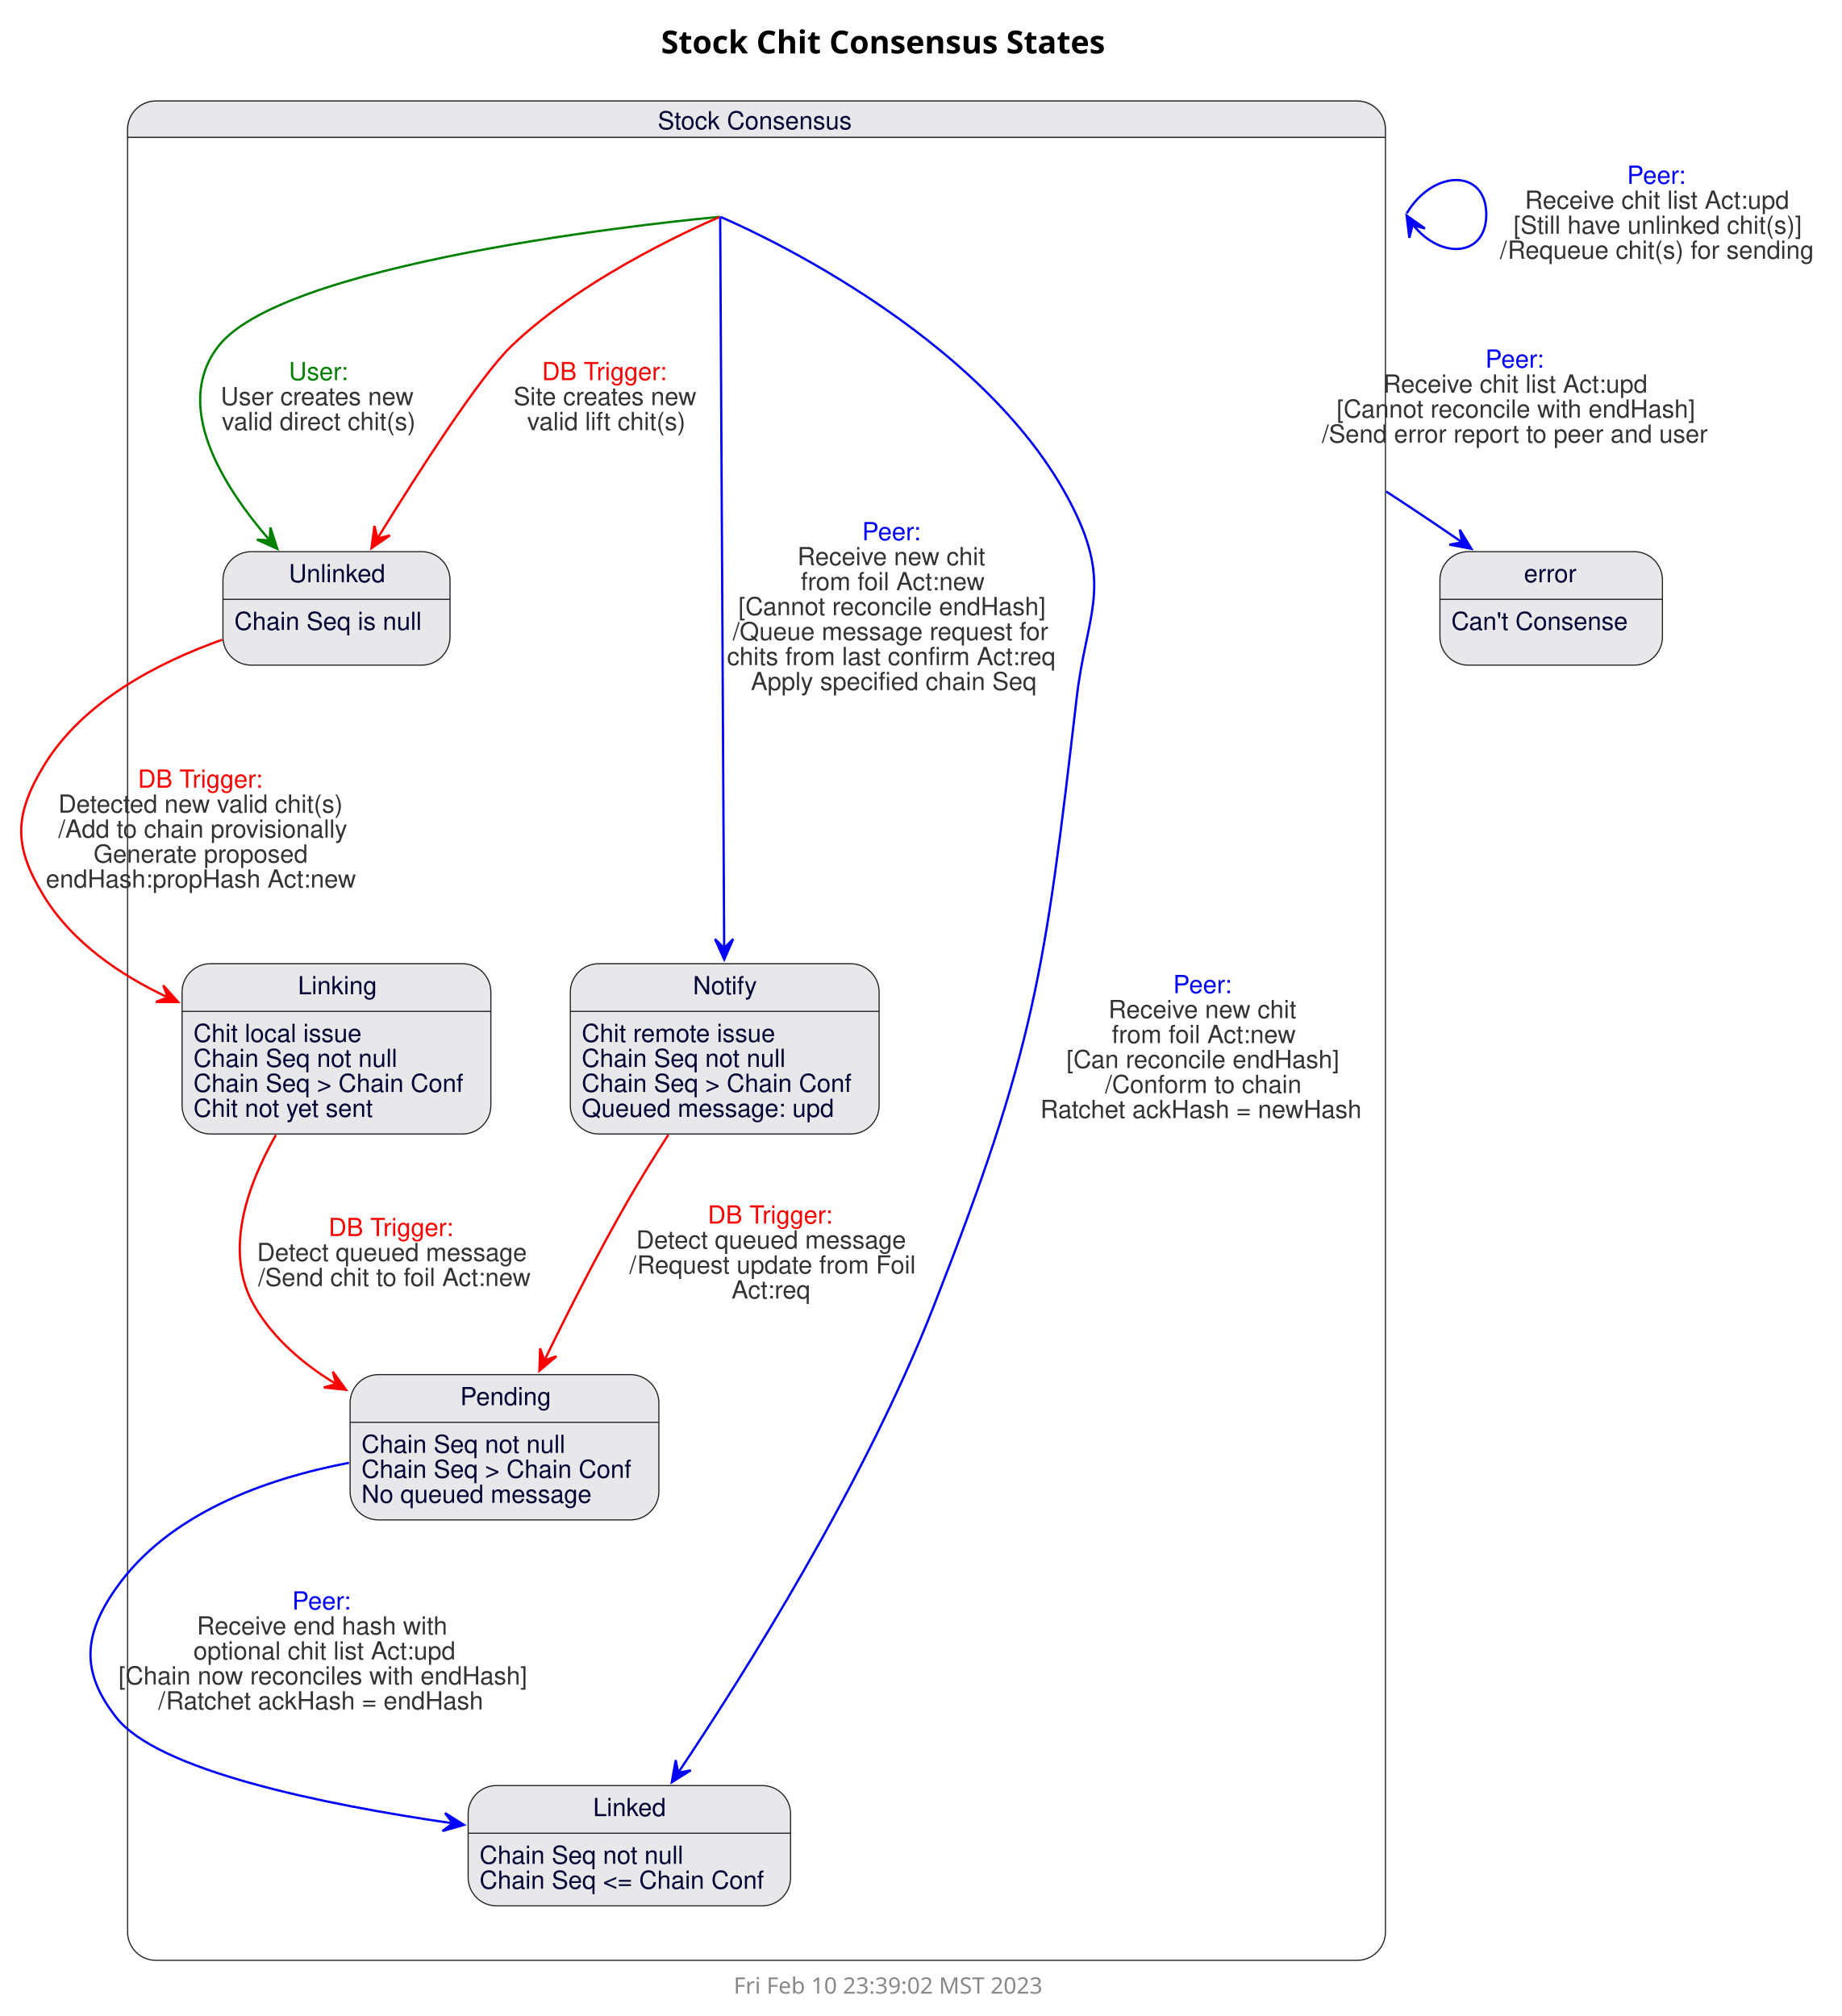
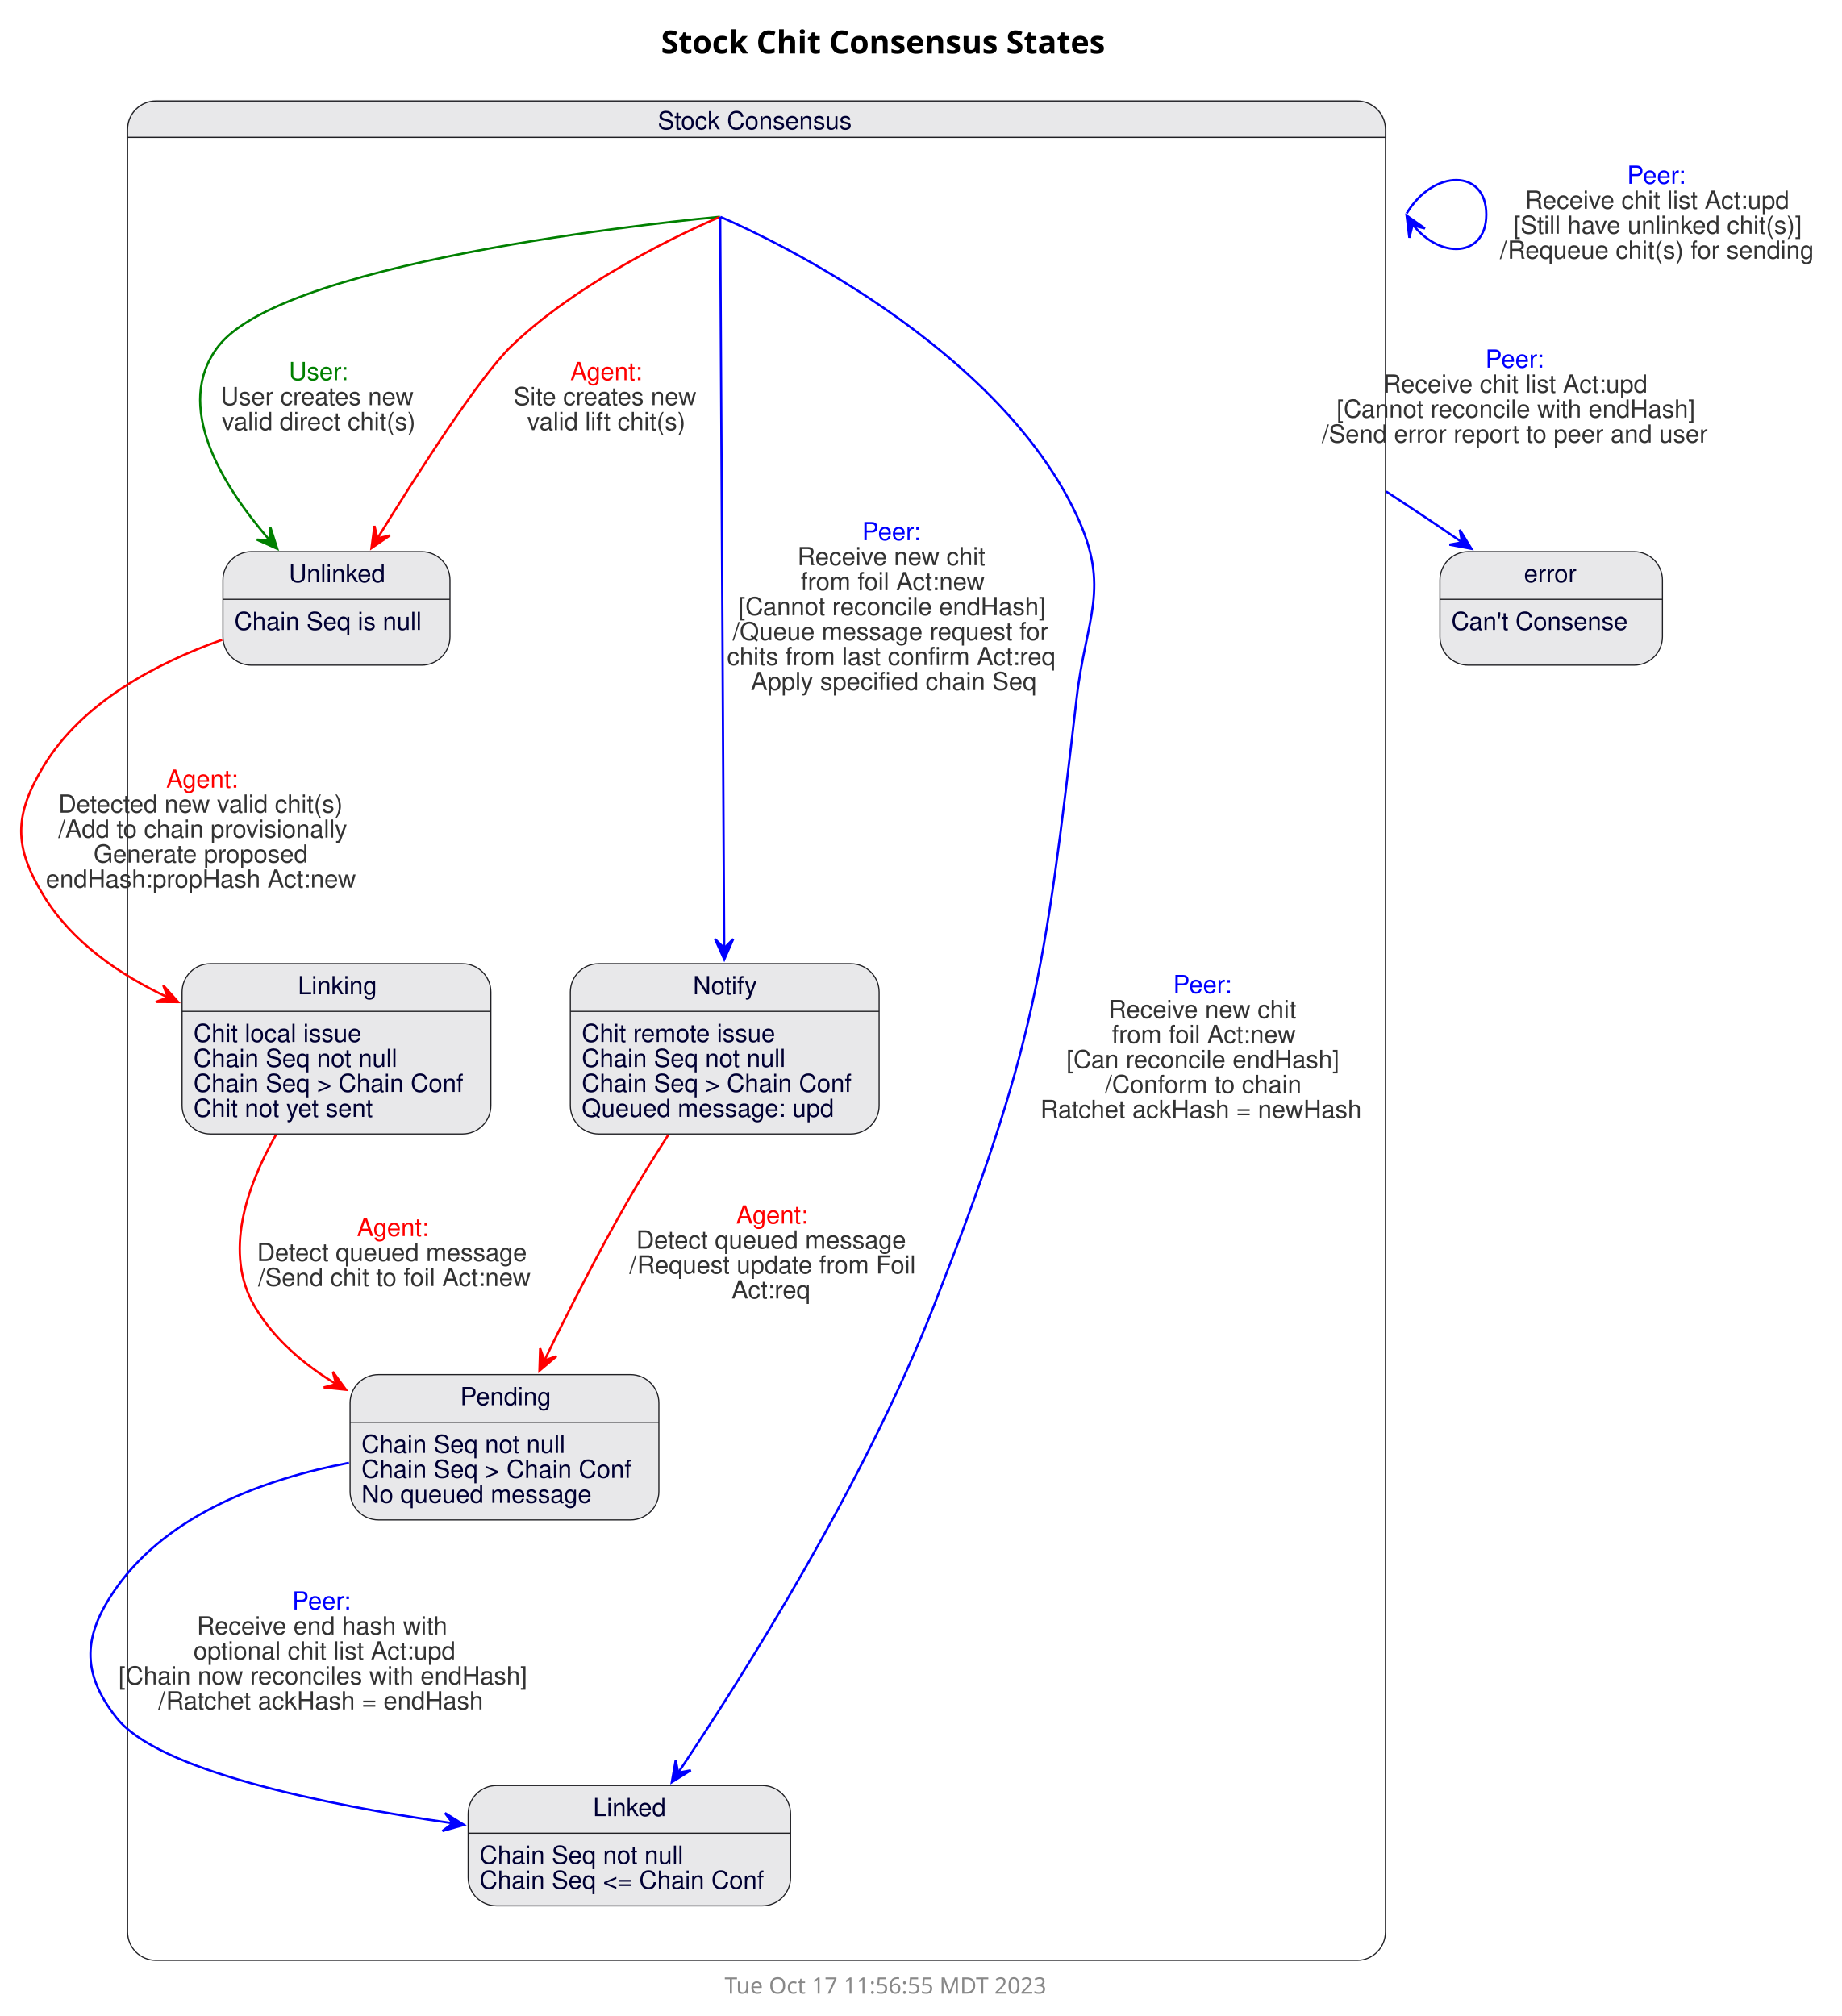
<svg xmlns="http://www.w3.org/2000/svg" contentStyleType="text/css" height="888px" preserveAspectRatio="none" style="width:811px;height:888px;background:#FFFFFF;" version="1.1" viewBox="0 0 811 888" width="811px" zoomAndPan="magnify">
  <defs />
  <g>
    <text fill="#000000" font-family="sans-serif" font-size="14" font-weight="bold" lengthAdjust="spacing" textLength="206" x="291.135" y="23.535">Stock Chit Consensus States</text>
    <g id="cluster_stock">
      <path d="M68.69,44.488 L597.69,44.488 A12.5,12.5 0 0 1 610.19,56.988 L610.19,60.488 L56.19,60.488 L56.19,56.988 A12.5,12.5 0 0 1 68.69,44.488 " fill="#E8E8EA" style="stroke:#E8E8EA;stroke-width:1.0;" />
      <rect fill="none" height="819" rx="12.5" ry="12.5" style="stroke:#202024;stroke-width:0.5;" width="554" x="56.19" y="44.488" />
      <line style="stroke:#202024;stroke-width:0.5;" x1="56.19" x2="610.19" y1="60.488" y2="60.488" />
      <text fill="#000033" font-family="Helvetica" font-size="11" lengthAdjust="spacing" textLength="87" x="289.69" y="56.959">Stock Consensus</text>
    </g>
    <g id="stock.unlinked">
      <rect fill="#E8E8EA" height="50" rx="12.5" ry="12.5" style="stroke:#202024;stroke-width:0.5;" width="100" x="98.19" y="242.988" />
      <line style="stroke:#202024;stroke-width:0.5;" x1="98.19" x2="198.19" y1="263.988" y2="263.988" />
      <text fill="#000033" font-family="Helvetica" font-size="11" lengthAdjust="spacing" textLength="42" x="127.19" y="256.459">Unlinked</text>
      <text fill="#000033" font-family="Helvetica" font-size="11" lengthAdjust="spacing" textLength="80" x="103.19" y="277.459">Chain Seq is null</text>
    </g>
    <g id="stock.linking">
      <rect fill="#E8E8EA" height="75" rx="12.5" ry="12.5" style="stroke:#202024;stroke-width:0.5;" width="136" x="80.19" y="424.488" />
      <line style="stroke:#202024;stroke-width:0.5;" x1="80.19" x2="216.19" y1="445.488" y2="445.488" />
      <text fill="#000033" font-family="Helvetica" font-size="11" lengthAdjust="spacing" textLength="34" x="131.19" y="437.959">Linking</text>
      <text fill="#000033" font-family="Helvetica" font-size="11" lengthAdjust="spacing" textLength="73" x="85.19" y="458.959">Chit local issue</text>
      <text fill="#000033" font-family="Helvetica" font-size="11" lengthAdjust="spacing" textLength="87" x="85.19" y="469.959">Chain Seq not null</text>
      <text fill="#000033" font-family="Helvetica" font-size="11" lengthAdjust="spacing" textLength="116" x="85.19" y="480.959">Chain Seq &gt; Chain Conf</text>
      <text fill="#000033" font-family="Helvetica" font-size="11" lengthAdjust="spacing" textLength="79" x="85.19" y="491.959">Chit not yet sent</text>
    </g>
    <g id="stock.pending">
      <rect fill="#E8E8EA" height="64" rx="12.5" ry="12.5" style="stroke:#202024;stroke-width:0.5;" width="136" x="154.19" y="605.488" />
      <line style="stroke:#202024;stroke-width:0.5;" x1="154.19" x2="290.19" y1="626.488" y2="626.488" />
      <text fill="#000033" font-family="Helvetica" font-size="11" lengthAdjust="spacing" textLength="39" x="202.69" y="618.958">Pending</text>
      <text fill="#000033" font-family="Helvetica" font-size="11" lengthAdjust="spacing" textLength="87" x="159.19" y="639.958">Chain Seq not null</text>
      <text fill="#000033" font-family="Helvetica" font-size="11" lengthAdjust="spacing" textLength="116" x="159.19" y="650.958">Chain Seq &gt; Chain Conf</text>
      <text fill="#000033" font-family="Helvetica" font-size="11" lengthAdjust="spacing" textLength="101" x="159.19" y="661.958">No queued message</text>
    </g>
    <g id="stock.notify">
      <rect fill="#E8E8EA" height="75" rx="12.5" ry="12.5" style="stroke:#202024;stroke-width:0.5;" width="136" x="251.19" y="424.488" />
      <line style="stroke:#202024;stroke-width:0.5;" x1="251.19" x2="387.19" y1="445.488" y2="445.488" />
      <text fill="#000033" font-family="Helvetica" font-size="11" lengthAdjust="spacing" textLength="28" x="305.19" y="437.959">Notify</text>
      <text fill="#000033" font-family="Helvetica" font-size="11" lengthAdjust="spacing" textLength="85" x="256.19" y="458.959">Chit remote issue</text>
      <text fill="#000033" font-family="Helvetica" font-size="11" lengthAdjust="spacing" textLength="87" x="256.19" y="469.959">Chain Seq not null</text>
      <text fill="#000033" font-family="Helvetica" font-size="11" lengthAdjust="spacing" textLength="116" x="256.19" y="480.959">Chain Seq &gt; Chain Conf</text>
      <text fill="#000033" font-family="Helvetica" font-size="11" lengthAdjust="spacing" textLength="111" x="256.19" y="491.959">Queued message: upd</text>
    </g>
    <g id="stock.linked">
      <rect fill="#E8E8EA" height="53" rx="12.5" ry="12.5" style="stroke:#202024;stroke-width:0.5;" width="142" x="206.19" y="786.488" />
      <line style="stroke:#202024;stroke-width:0.5;" x1="206.19" x2="348.19" y1="807.488" y2="807.488" />
      <text fill="#000033" font-family="Helvetica" font-size="11" lengthAdjust="spacing" textLength="32" x="261.19" y="799.958">Linked</text>
      <text fill="#000033" font-family="Helvetica" font-size="11" lengthAdjust="spacing" textLength="87" x="211.19" y="820.958">Chain Seq not null</text>
      <text fill="#000033" font-family="Helvetica" font-size="11" lengthAdjust="spacing" textLength="122" x="211.19" y="831.958">Chain Seq &lt;= Chain Conf</text>
    </g>
    <g id="error">
      <rect fill="#E8E8EA" height="50" rx="12.5" ry="12.5" style="stroke:#202024;stroke-width:0.5;" width="98" x="634.19" y="242.988" />
      <line style="stroke:#202024;stroke-width:0.5;" x1="634.19" x2="732.19" y1="263.988" y2="263.988" />
      <text fill="#000033" font-family="Helvetica" font-size="11" lengthAdjust="spacing" textLength="24" x="671.19" y="256.459">error</text>
      <text fill="#000033" font-family="Helvetica" font-size="11" lengthAdjust="spacing" textLength="78" x="639.19" y="277.459">Can't Consense</text>
    </g>
    <g id="link_stock_unlinked">
      <path d="M317.05,95.498 C311.29,96.018 126.77,113.018 96.19,152.488 C76,178.538 97.7,213.668 118.9,238.128 " fill="none" id="stock-to-unlinked" style="stroke:#008000;stroke-width:1.0;" />
      <polygon fill="#008000" points="122.12,241.738,119.11,232.361,118.79,238.008,113.142,237.688,122.12,241.738" style="stroke:#008000;stroke-width:1.0;" />
      <text fill="#008000" font-family="Helvetica" font-size="11" lengthAdjust="spacing" textLength="27" x="127.19" y="167.458">User:</text>
      <text fill="#333333" font-family="Helvetica" font-size="11" lengthAdjust="spacing" textLength="87" x="97.19" y="178.458">User creates new</text>
      <text fill="#333333" font-family="Helvetica" font-size="11" lengthAdjust="spacing" textLength="86" x="97.69" y="189.458">valid direct chit(s)</text>
    </g>
    <g id="link_stock_unlinked">
      <path d="M317.02,95.558 C313.63,96.978 258.75,120.158 225.19,152.488 C211.22,165.948 184.12,208.188 166.08,237.418 " fill="none" id="stock-to-unlinked-1" style="stroke:#FF0000;stroke-width:1.0;" />
      <polygon fill="#FF0000" points="163.62,241.418,171.738,235.842,166.237,237.157,164.921,231.656,163.62,241.418" style="stroke:#FF0000;stroke-width:1.0;" />
-       <text fill="#FF0000" font-family="Helvetica" font-size="11" lengthAdjust="spacing" textLength="56" x="238.69" y="167.458">DB Trigger:</text>
+       <text fill="#FF0000" font-family="Helvetica" font-size="11" lengthAdjust="spacing" textLength="31" x="251.19" y="167.458">Agent:</text>
      <text fill="#333333" font-family="Helvetica" font-size="11" lengthAdjust="spacing" textLength="81" x="226.19" y="178.458">Site creates new</text>
      <text fill="#333333" font-family="Helvetica" font-size="11" lengthAdjust="spacing" textLength="69" x="232.19" y="189.458">valid lift chit(s)</text>
    </g>
    <g id="link_stock_linked">
      <path d="M317.27,95.528 C320.87,97.028 436.29,145.798 474.19,226.988 C489.32,259.408 478.31,271.948 474.19,307.488 C460.09,429.028 455.8,461.548 411.19,575.488 C380.6,653.608 327.88,737.278 298.51,781.118 " fill="none" id="stock-to-linked" style="stroke:#0000FF;stroke-width:1.0;" />
      <polygon fill="#0000FF" points="295.89,785.008,304.235,779.778,298.683,780.861,297.6,775.309,295.89,785.008" style="stroke:#0000FF;stroke-width:1.0;" />
      <text fill="#0000FF" font-family="Helvetica" font-size="11" lengthAdjust="spacing" textLength="26" x="516.69" y="437.459">Peer:</text>
      <text fill="#333333" font-family="Helvetica" font-size="11" lengthAdjust="spacing" textLength="83" x="488.19" y="448.459">Receive new chit</text>
      <text fill="#333333" font-family="Helvetica" font-size="11" lengthAdjust="spacing" textLength="80" x="489.69" y="459.459">from foil Act:new</text>
      <text fill="#333333" font-family="Helvetica" font-size="11" lengthAdjust="spacing" textLength="120" x="469.69" y="470.459">[Can reconcile endHash]</text>
      <text fill="#333333" font-family="Helvetica" font-size="11" lengthAdjust="spacing" textLength="86" x="486.69" y="481.459">/Conform to chain</text>
      <text fill="#333333" font-family="Helvetica" font-size="11" lengthAdjust="spacing" textLength="143" x="458.19" y="492.459">Ratchet ackHash = newHash</text>
    </g>
    <g id="link_stock_notify">
      <path d="M317.19,95.558 C317.21,99.958 318.43,321.928 318.95,417.728 " fill="none" id="stock-to-notify" style="stroke:#0000FF;stroke-width:1.0;" />
      <polygon fill="#0000FF" points="318.98,422.618,322.928,413.596,318.951,417.618,314.929,413.641,318.98,422.618" style="stroke:#0000FF;stroke-width:1.0;" />
      <text fill="#0000FF" font-family="Helvetica" font-size="11" lengthAdjust="spacing" textLength="26" x="379.69" y="237.958">Peer:</text>
      <text fill="#333333" font-family="Helvetica" font-size="11" lengthAdjust="spacing" textLength="83" x="351.19" y="248.958">Receive new chit</text>
      <text fill="#333333" font-family="Helvetica" font-size="11" lengthAdjust="spacing" textLength="80" x="352.69" y="259.959">from foil Act:new</text>
      <text fill="#333333" font-family="Helvetica" font-size="11" lengthAdjust="spacing" textLength="135" x="325.19" y="270.959">[Cannot reconcile endHash]</text>
      <text fill="#333333" font-family="Helvetica" font-size="11" lengthAdjust="spacing" textLength="140" x="322.69" y="281.959">/Queue message request for</text>
      <text fill="#333333" font-family="Helvetica" font-size="11" lengthAdjust="spacing" textLength="145" x="320.19" y="292.959">chits from last confirm Act:req</text>
      <text fill="#333333" font-family="Helvetica" font-size="11" lengthAdjust="spacing" textLength="124" x="330.69" y="303.959">Apply specified chain Seq</text>
    </g>
    <g id="link_unlinked_linking">
      <path d="M97.87,281.788 C69.43,291.878 36.24,309.128 19.19,337.488 C6.13,359.198 6,372.858 19.19,394.488 C31.65,414.928 52.63,429.358 74.09,439.418 " fill="none" id="unlinked-to-linking" style="stroke:#FF0000;stroke-width:1.0;" />
      <polygon fill="#FF0000" points="78.47,441.388,71.913,434.04,73.913,439.331,68.621,441.331,78.47,441.388" style="stroke:#FF0000;stroke-width:1.0;" />
-       <text fill="#FF0000" font-family="Helvetica" font-size="11" lengthAdjust="spacing" textLength="56" x="60.69" y="346.959">DB Trigger:</text>
+       <text fill="#FF0000" font-family="Helvetica" font-size="11" lengthAdjust="spacing" textLength="31" x="73.19" y="346.959">Agent:</text>
      <text fill="#333333" font-family="Helvetica" font-size="11" lengthAdjust="spacing" textLength="126" x="25.69" y="357.959">Detected new valid chit(s)</text>
      <text fill="#333333" font-family="Helvetica" font-size="11" lengthAdjust="spacing" textLength="126" x="25.69" y="368.959">/Add to chain provisionally</text>
      <text fill="#333333" font-family="Helvetica" font-size="11" lengthAdjust="spacing" textLength="95" x="41.19" y="379.959">Generate proposed</text>
      <text fill="#333333" font-family="Helvetica" font-size="11" lengthAdjust="spacing" textLength="137" x="20.19" y="390.959">endHash:propHash Act:new</text>
    </g>
    <g id="link_linking_pending">
      <path d="M121.51,499.928 C108.53,522.758 98.4,552.078 112.19,575.488 C120.68,589.898 133.93,601.148 148.34,609.838 " fill="none" id="linking-to-pending" style="stroke:#FF0000;stroke-width:1.0;" />
      <polygon fill="#FF0000" points="152.39,612.168,146.597,604.203,148.06,609.668,142.596,611.131,152.39,612.168" style="stroke:#FF0000;stroke-width:1.0;" />
-       <text fill="#FF0000" font-family="Helvetica" font-size="11" lengthAdjust="spacing" textLength="56" x="144.69" y="544.458">DB Trigger:</text>
+       <text fill="#FF0000" font-family="Helvetica" font-size="11" lengthAdjust="spacing" textLength="31" x="157.19" y="544.458">Agent:</text>
      <text fill="#333333" font-family="Helvetica" font-size="11" lengthAdjust="spacing" textLength="119" x="113.19" y="555.458">Detect queued message</text>
      <text fill="#333333" font-family="Helvetica" font-size="11" lengthAdjust="spacing" textLength="118" x="113.69" y="566.458">/Send chit to foil Act:new</text>
    </g>
    <g id="link_notify_pending">
      <path d="M294.37,499.838 C288.22,509.368 281.8,519.708 276.19,529.488 C263.13,552.258 249.83,578.568 239.7,599.398 " fill="none" id="notify-to-pending" style="stroke:#FF0000;stroke-width:1.0;" />
      <polygon fill="#FF0000" points="237.58,603.758,245.094,597.391,239.753,599.255,237.889,593.914,237.58,603.758" style="stroke:#FF0000;stroke-width:1.0;" />
-       <text fill="#FF0000" font-family="Helvetica" font-size="11" lengthAdjust="spacing" textLength="56" x="311.69" y="538.958">DB Trigger:</text>
+       <text fill="#FF0000" font-family="Helvetica" font-size="11" lengthAdjust="spacing" textLength="31" x="324.19" y="538.958">Agent:</text>
      <text fill="#333333" font-family="Helvetica" font-size="11" lengthAdjust="spacing" textLength="119" x="280.19" y="549.958">Detect queued message</text>
      <text fill="#333333" font-family="Helvetica" font-size="11" lengthAdjust="spacing" textLength="125" x="277.19" y="560.958">/Request update from Foil</text>
      <text fill="#333333" font-family="Helvetica" font-size="11" lengthAdjust="spacing" textLength="35" x="322.19" y="571.958">Act:req</text>
    </g>
    <g id="link_pending_linked">
      <path d="M153.69,644.338 C116.85,651.378 74.34,666.638 51.19,699.488 C36.59,720.198 35.56,736.548 51.19,756.488 C69.56,779.918 141.68,794.768 199.58,803.148 " fill="none" id="pending-to-linked" style="stroke:#0000FF;stroke-width:1.0;" />
      <polygon fill="#0000FF" points="204.35,803.828,196,798.606,199.399,803.127,194.878,806.527,204.35,803.828" style="stroke:#0000FF;stroke-width:1.0;" />
      <text fill="#0000FF" font-family="Helvetica" font-size="11" lengthAdjust="spacing" textLength="26" x="128.69" y="708.958">Peer:</text>
      <text fill="#333333" font-family="Helvetica" font-size="11" lengthAdjust="spacing" textLength="110" x="86.69" y="719.958">Receive end hash with</text>
      <text fill="#333333" font-family="Helvetica" font-size="11" lengthAdjust="spacing" textLength="113" x="85.19" y="730.958">optional chit list Act:upd</text>
      <text fill="#333333" font-family="Helvetica" font-size="11" lengthAdjust="spacing" textLength="179" x="52.19" y="741.958">[Chain now reconciles with endHash]</text>
      <text fill="#333333" font-family="Helvetica" font-size="11" lengthAdjust="spacing" textLength="144" x="69.69" y="752.958">/Ratchet ackHash = endHash</text>
    </g>
    <g id="link_stock_error">
      <path d="M610.509,216.492 C610.688,216.608 610.866,216.724 611.045,216.84 C611.759,217.304 612.469,217.766 613.176,218.228 C624.487,225.607 634.903,232.638 644.05,238.948 " fill="none" id="stock-to-error" style="stroke:#0000FF;stroke-width:1.0;" />
      <polygon fill="#0000FF" points="648.06,241.728,642.929,233.321,643.947,238.886,638.382,239.903,648.06,241.728" style="stroke:#0000FF;stroke-width:1.0;" />
      <text fill="#0000FF" font-family="Helvetica" font-size="11" lengthAdjust="spacing" textLength="26" x="654.19" y="161.958">Peer:</text>
      <text fill="#333333" font-family="Helvetica" font-size="11" lengthAdjust="spacing" textLength="116" x="609.19" y="172.958">Receive chit list Act:upd</text>
      <text fill="#333333" font-family="Helvetica" font-size="11" lengthAdjust="spacing" textLength="157" x="588.69" y="183.958">[Cannot reconcile with endHash]</text>
      <text fill="#333333" font-family="Helvetica" font-size="11" lengthAdjust="spacing" textLength="170" x="582.19" y="194.958">/Send error report to peer and user</text>
    </g>
    <g id="link_stock_stock">
      <path d="M619.53,94.018 C631.4,74.238 654.61,74.398 654.61,94.488 C654.61,114.578 631.4,114.738 619.53,94.958 " fill="none" id="stock-to-stock" style="stroke:#0000FF;stroke-width:1.0;" />
      <polygon fill="#0000FF" points="619.53,94.958,620.731,104.734,622.103,99.246,627.591,100.617,619.53,94.958" style="stroke:#0000FF;stroke-width:1.0;" />
      <text fill="#0000FF" font-family="Helvetica" font-size="11" lengthAdjust="spacing" textLength="26" x="716.61" y="80.959">Peer:</text>
      <text fill="#333333" font-family="Helvetica" font-size="11" lengthAdjust="spacing" textLength="116" x="671.61" y="91.959">Receive chit list Act:upd</text>
      <text fill="#333333" font-family="Helvetica" font-size="11" lengthAdjust="spacing" textLength="126" x="666.61" y="102.959">[Still have unlinked chit(s)]</text>
      <text fill="#333333" font-family="Helvetica" font-size="11" lengthAdjust="spacing" textLength="138" x="660.61" y="113.959">/Requeue chit(s) for sending</text>
    </g>
-     <text fill="#888888" font-family="sans-serif" font-size="10" lengthAdjust="spacing" textLength="142" x="323.135" y="878.156">Fri Feb 10 23:39:02 MST 2023</text>
+     <text fill="#888888" font-family="sans-serif" font-size="10" lengthAdjust="spacing" textLength="150" x="319.135" y="878.156">Tue Oct 17 11:56:55 MDT 2023</text>
  </g>
</svg>
